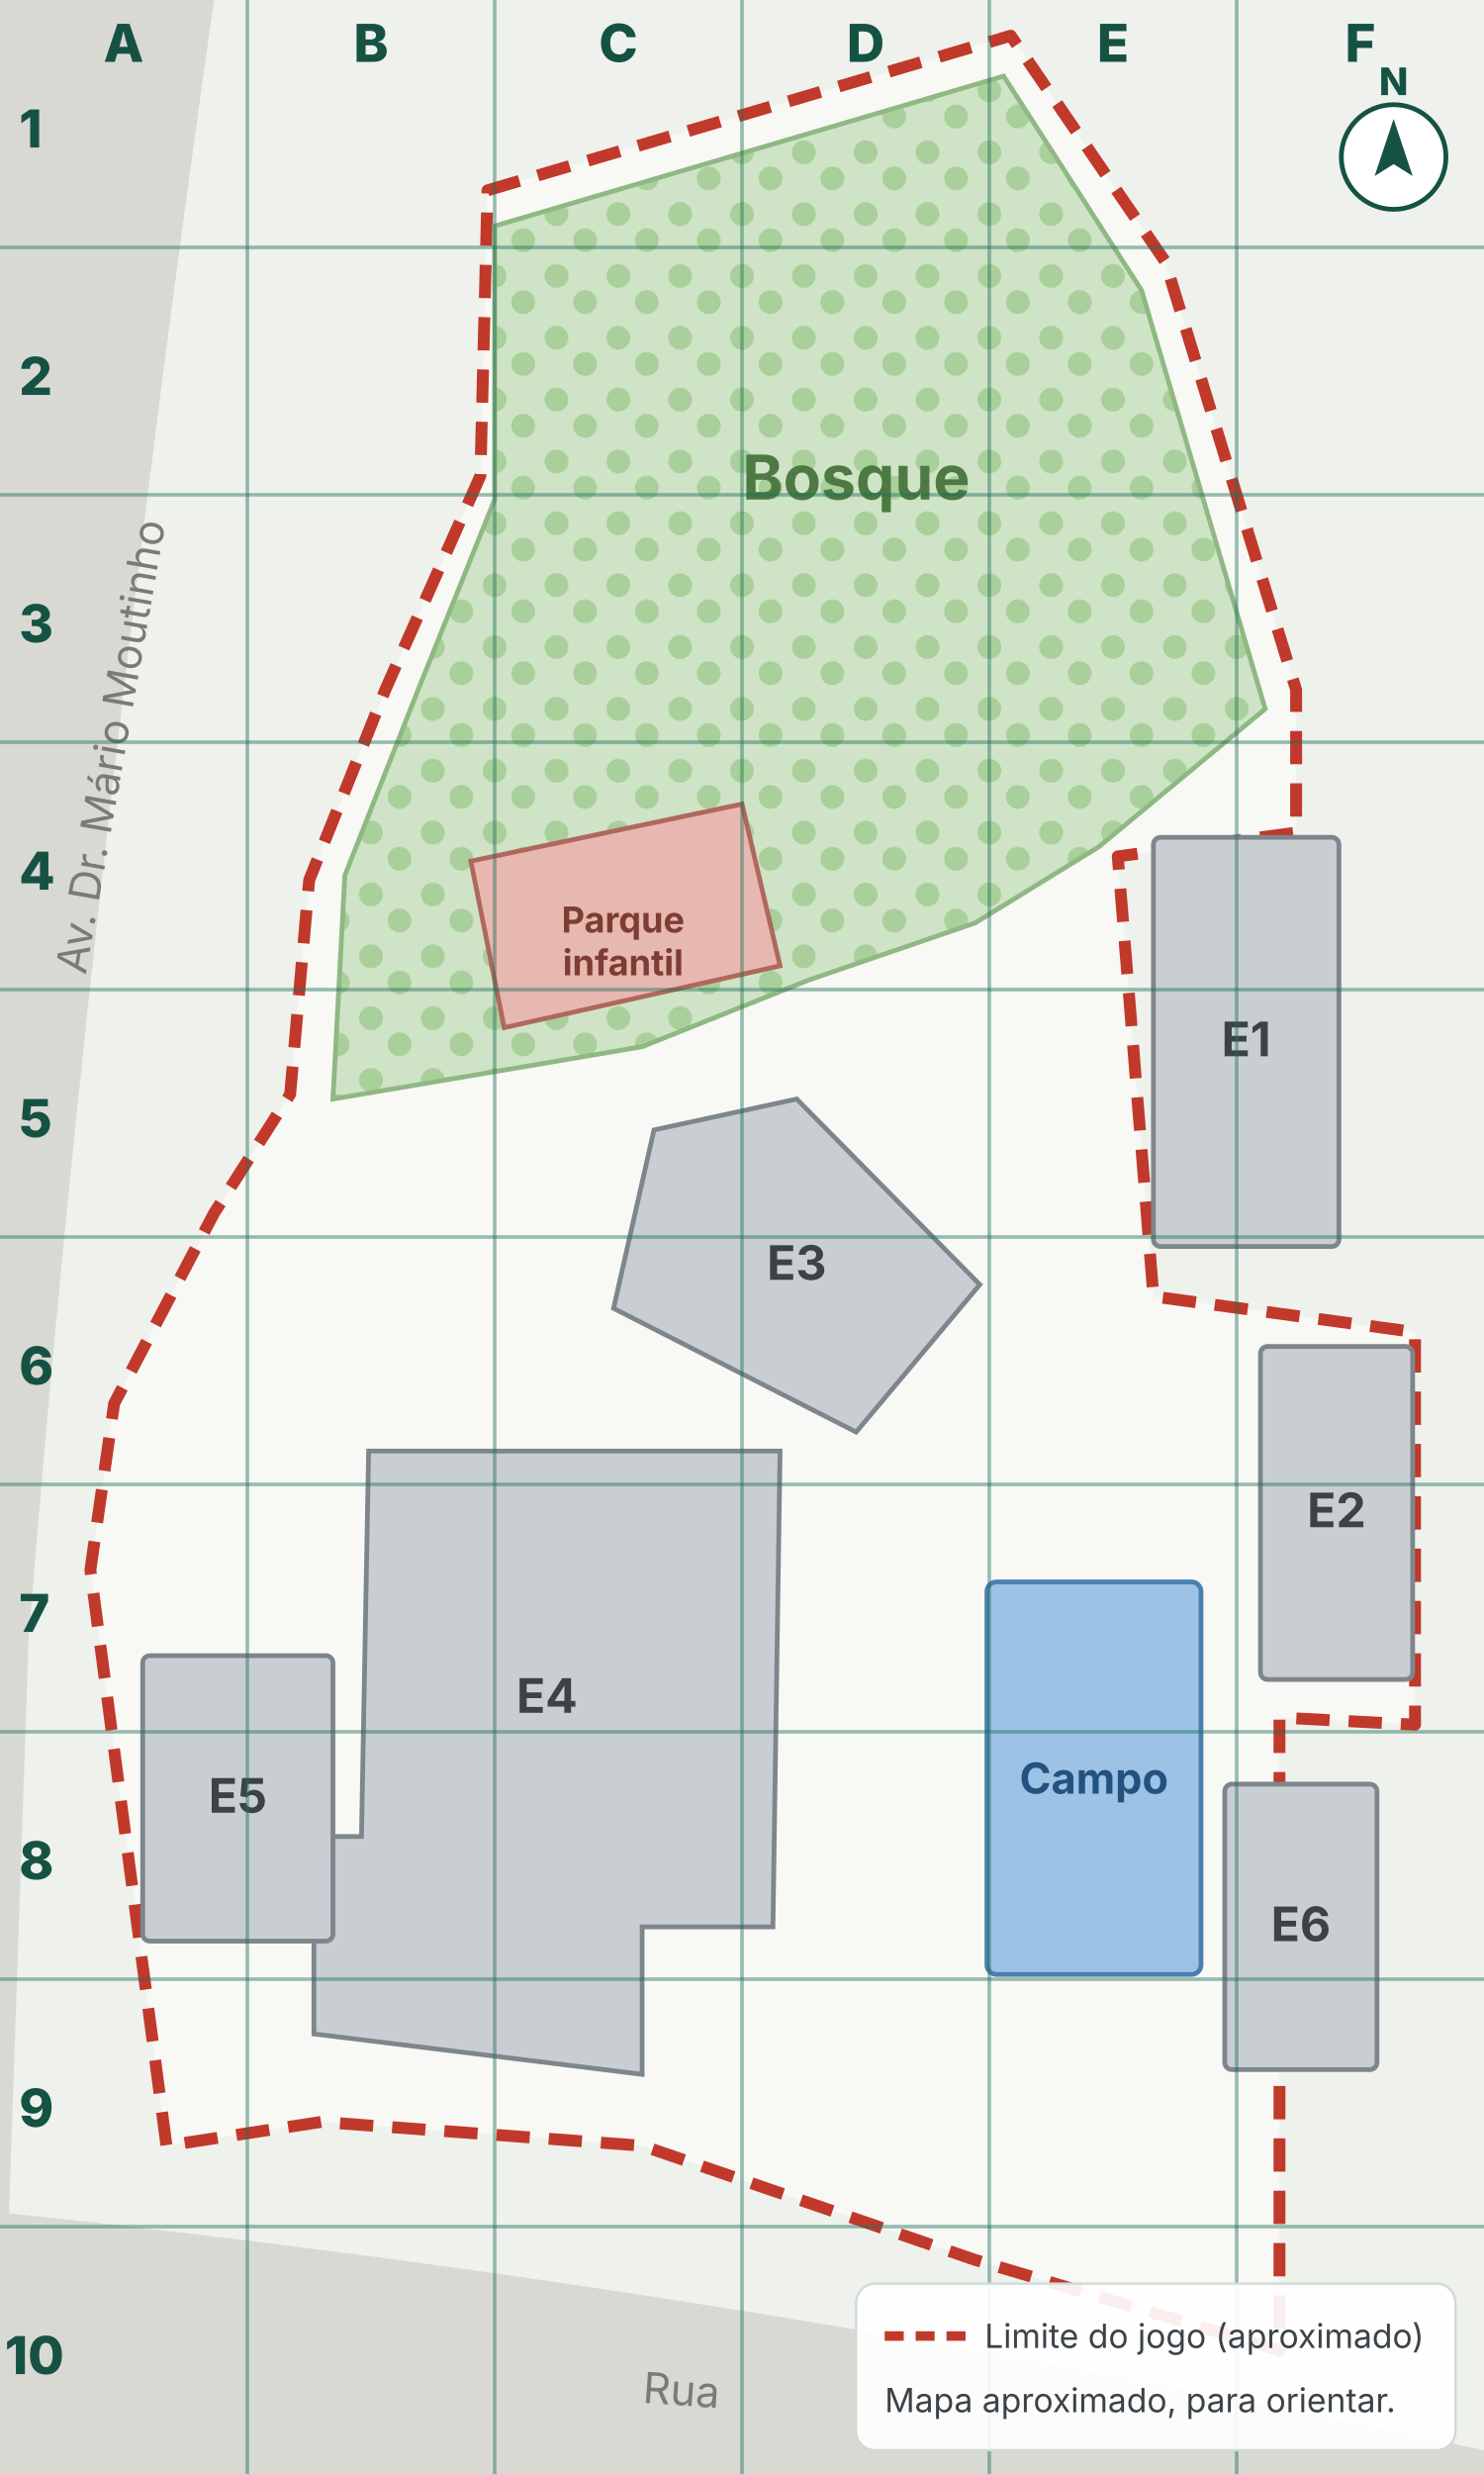
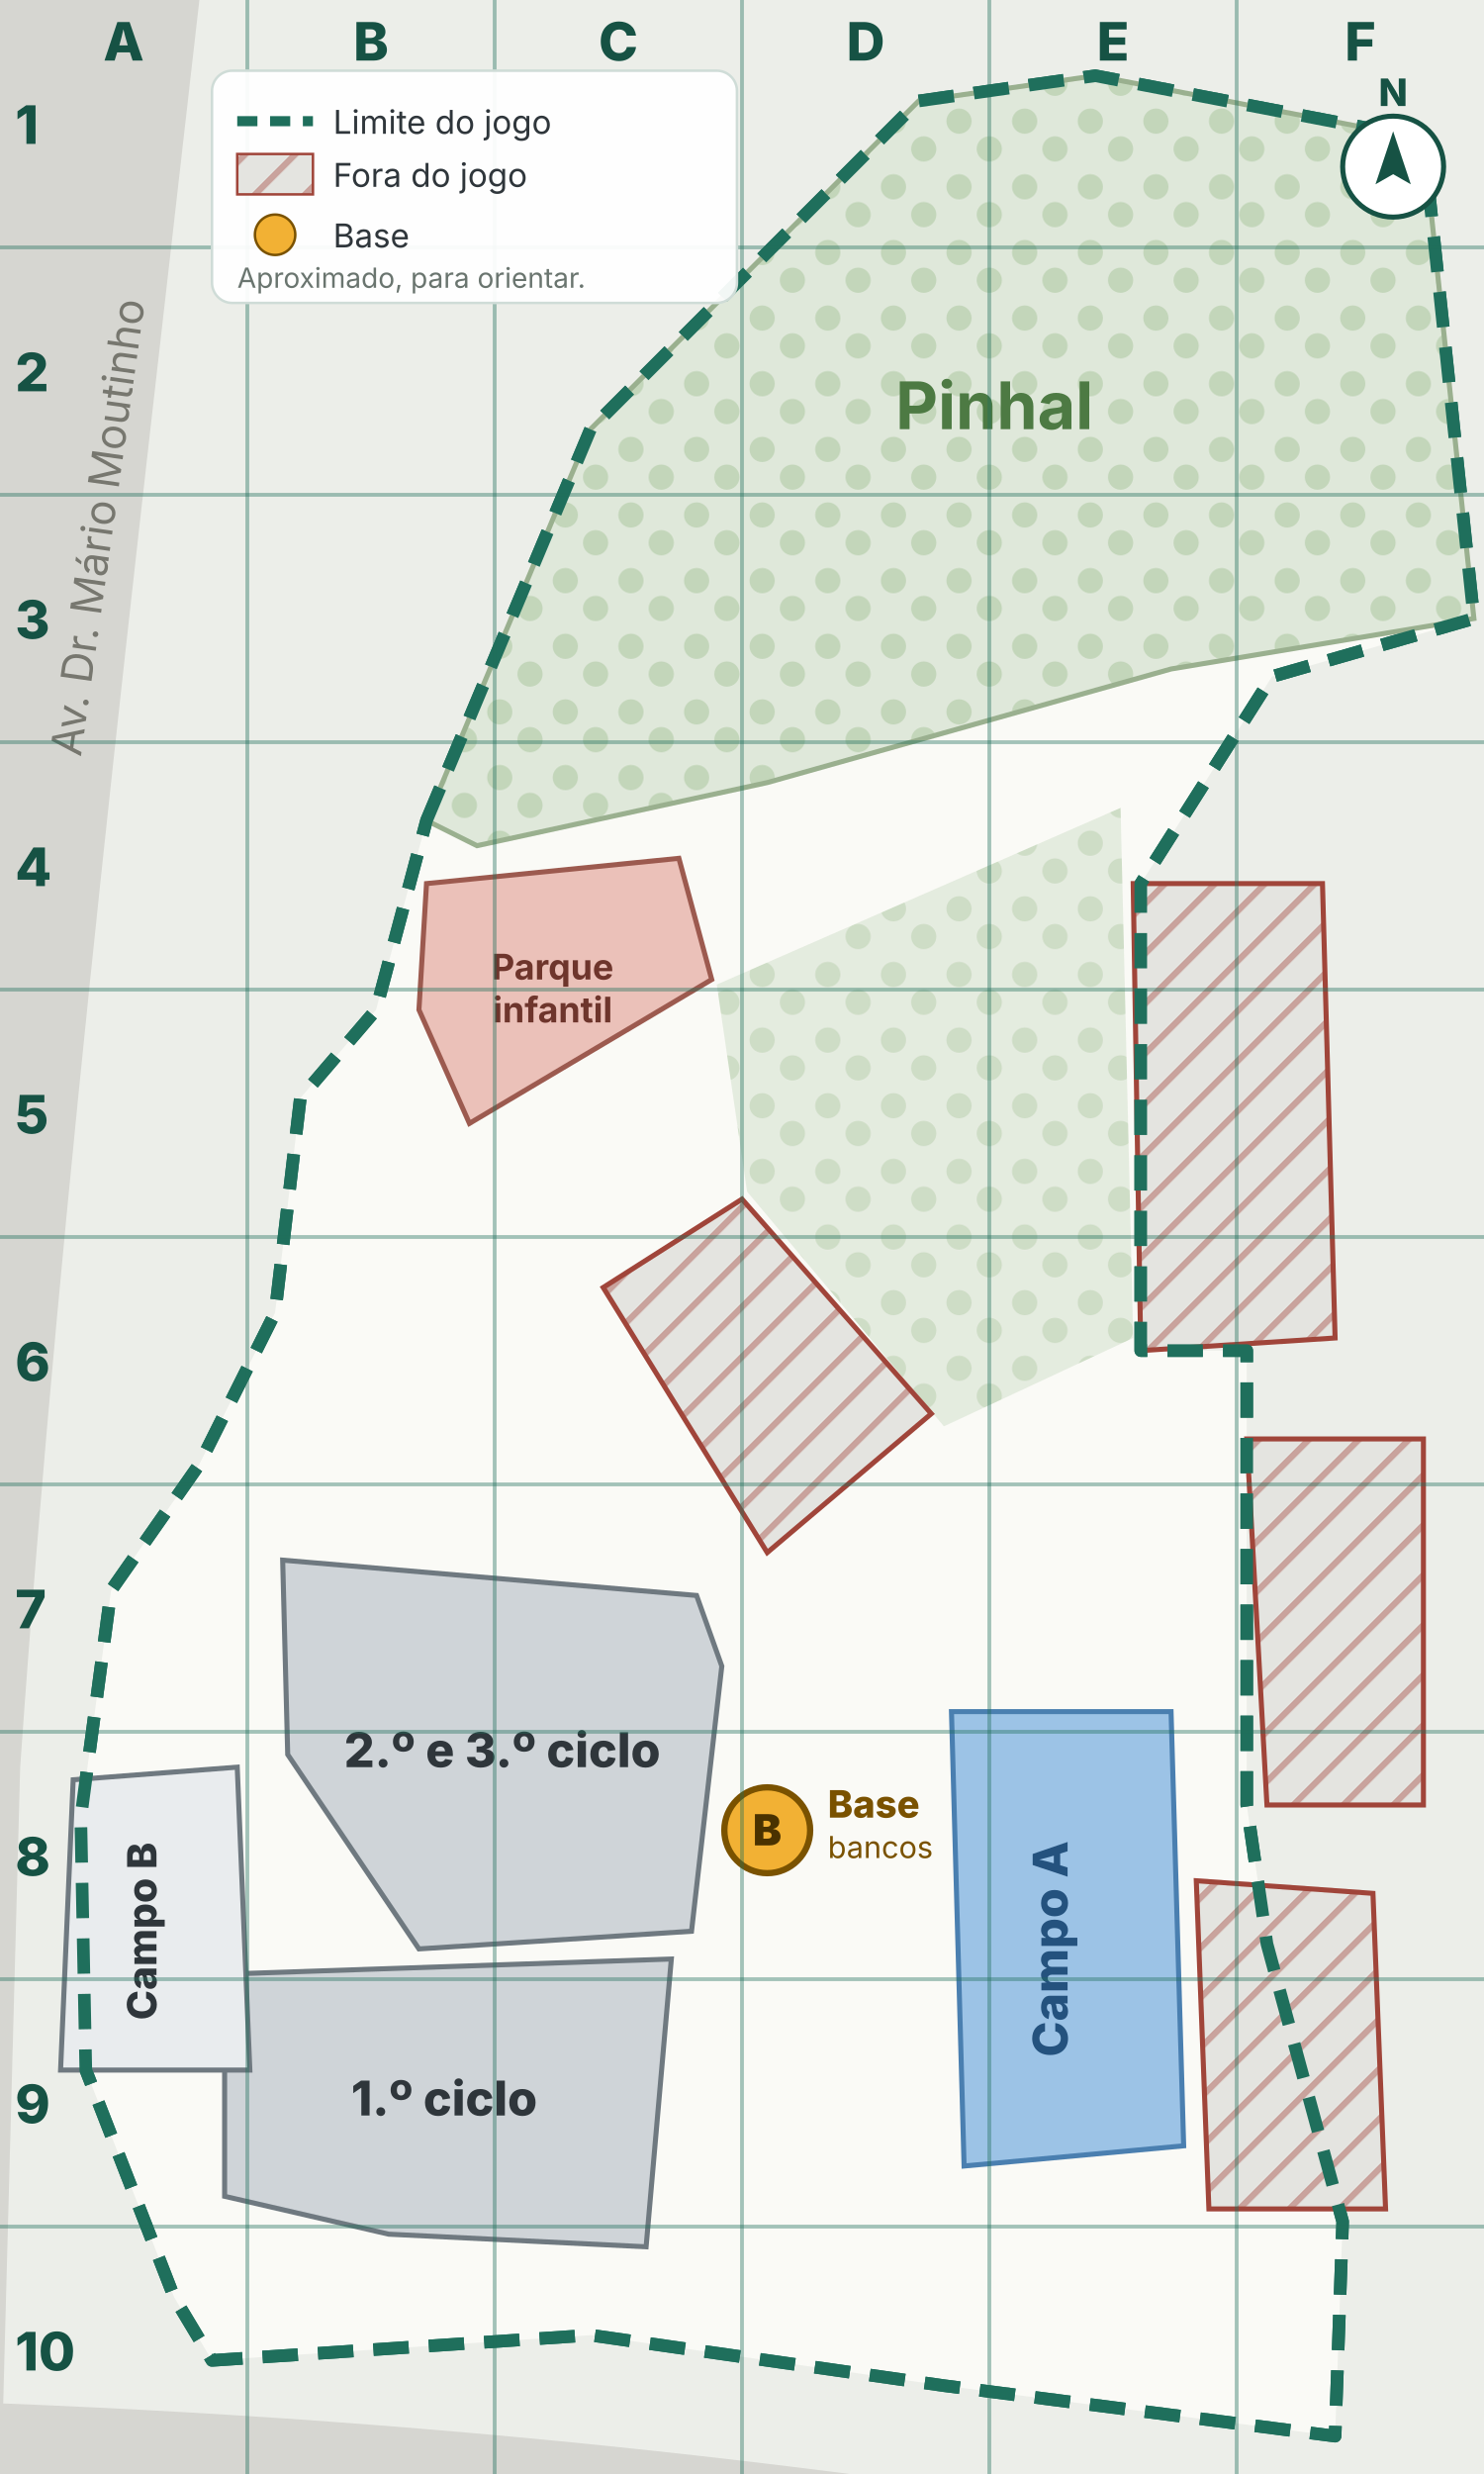
- <svg xmlns="http://www.w3.org/2000/svg" viewBox="60 490 624 1040" font-family="system-ui, -apple-system, Segoe UI, sans-serif">
+ <svg xmlns="http://www.w3.org/2000/svg" viewBox="96 480 588 980" font-family="system-ui, -apple-system, Segoe UI, sans-serif">
  <defs>
-     <pattern id="arvores" width="26" height="26" patternUnits="userSpaceOnUse">
-       <rect width="26" height="26" fill="#cfe3c6" />
-       <circle cx="8" cy="8" r="5" fill="#a9cf9b" />
-       <circle cx="20" cy="19" r="5" fill="#a9cf9b" />
+     <pattern id="arv" width="26" height="26" patternUnits="userSpaceOnUse">
+       <rect width="26" height="26" fill="#dfe8da" />
+       <circle cx="8" cy="8" r="5" fill="#c3d6ba" />
+       <circle cx="20" cy="19" r="5" fill="#c3d6ba" />
+     </pattern>
+     <pattern id="risca" width="14" height="14" patternUnits="userSpaceOnUse" patternTransform="rotate(45)">
+       <rect width="14" height="14" fill="#e4e4e0" />
+       <line x1="0" y1="0" x2="0" y2="14" stroke="#c9a39d" stroke-width="5" />
    </pattern>
  </defs>
-   <rect x="60" y="490" width="624" height="1040" fill="#eef1ec" />
-   <path d="M150 490 C 120 700 90 950 72 1180 L 60 1530 L 60 490 Z" fill="#d9d9d4" />
-   <path d="M60 1420 C 250 1440 450 1470 684 1520 L 684 1530 L 60 1530 Z" fill="#d9d9d4" />
-   <text x="96" y="900" font-size="18" fill="#7b7b74" transform="rotate(-80 96 900)">Av. Dr. Mário Moutinho</text>
-   <text x="330" y="1500" font-size="18" fill="#7b7b74" transform="rotate(4 330 1500)">Rua</text>
-   <path d="M265 570 L485 505 L550 600 L605 780 L605 840 L530 850 L545 1035 L655 1050 L655 1215 L598 1212 L598 1478 L470 1440 L330 1392 L195 1382 L130 1392 L98 1150 L108 1080 L150 1000 L182 950 L190 860 L222 780 L262 690 Z" fill="#f8f8f4" stroke="#c0392b" stroke-width="5" stroke-dasharray="14 8" stroke-linejoin="round" />
-   <path d="M268 585 L482 522 L540 612 L592 788 L522 846 L470 878 L400 902 L330 930 L200 952 L205 858 L235 782 L268 700 Z" fill="url(#arvores)" stroke="#8fb883" stroke-width="2" />
-   <text x="420" y="700" font-size="26" font-weight="700" fill="#4d7a43" text-anchor="middle">Bosque</text>
-   <path d="M258 852 L372 828 L388 896 L272 922 Z" fill="#e7b8b0" stroke="#b0685c" stroke-width="2" />
-   <text x="322" y="882" font-size="15" font-weight="700" fill="#7d3d33" text-anchor="middle">Parque</text>
-   <text x="322" y="900" font-size="15" font-weight="700" fill="#7d3d33" text-anchor="middle">infantil</text>
-   <g fill="#c9ced2" stroke="#7d868c" stroke-width="2">
-     <rect x="545" y="842" width="78" height="172" rx="3" />
-     <rect x="590" y="1056" width="64" height="140" rx="3" />
-     <path d="M335 965 L395 952 L472 1030 L420 1092 L318 1040 Z" />
-     <path d="M215 1100 L388 1100 L385 1300 L330 1300 L330 1362 L192 1345 L192 1262 L212 1262 Z" />
-     <rect x="120" y="1186" width="80" height="120" rx="3" />
-     <rect x="575" y="1240" width="64" height="120" rx="3" />
+   <rect x="96" y="480" width="588" height="980" fill="#eceee9" />
+   <path d="M175 480 C 150 700 120 950 104 1180 L 96 1480 L 96 480 Z" fill="#d6d6d1" />
+   <path d="M96 1432 C 300 1440 480 1462 684 1500 L 684 1480 L 96 1480 Z" fill="#d6d6d1" />
+   <text x="128" y="780" font-size="17" fill="#77776f" transform="rotate(-82 128 780)">Av. Dr. Mário Moutinho</text>
+   <polygon points="265,805 330,650 460,520 530,510 660,535 680,725 600,748 548,830 548,1015 590,1015 590,1195 598,1250 628,1360 625,1445 470,1425 330,1405 180,1415 165,1390 130,1300 128,1200 140,1110 175,1060 205,1000 215,915 245,880" fill="#fafaf6" stroke="#1f6f5c" stroke-width="5" stroke-dasharray="14 8" stroke-linejoin="round" />
+   <polygon points="265,805 330,650 460,520 530,510 660,535 680,725 560,745 400,790 285,815" fill="url(#arv)" stroke="#9ab08f" stroke-width="2" />
+   <text x="490" y="650" font-size="26" font-weight="700" fill="#4d7a43" text-anchor="middle">Pinhal</text>
+   <path d="M380 870 L540 800 L545 1010 L470 1045 L392 952 Z" fill="url(#arv)" opacity=".8" />
+   <polygon points="265,830 365,820 378,868 282,925 262,880" fill="#ebc1b9" stroke="#9c5a4f" stroke-width="2" />
+   <text x="315" y="868" font-size="14" font-weight="700" fill="#6e352c" text-anchor="middle">Parque</text>
+   <text x="315" y="885" font-size="14" font-weight="700" fill="#6e352c" text-anchor="middle">infantil</text>
+   <polygon points="545,830 620,830 625,1010 548,1015" fill="url(#risca)" stroke="#a0453a" stroke-width="2" />
+   <polygon points="335,990 390,955 465,1040 400,1095" fill="url(#risca)" stroke="#a0453a" stroke-width="2" />
+   <polygon points="590,1050 660,1050 660,1195 598,1195" fill="url(#risca)" stroke="#a0453a" stroke-width="2" />
+   <polygon points="570,1225 640,1230 645,1355 575,1355" fill="url(#risca)" stroke="#a0453a" stroke-width="2" />
+   <g fill="#cfd4d8" stroke="#6f7980" stroke-width="2">
+     <polygon points="208,1098 372,1112 382,1140 370,1245 262,1252 210,1175" />
+     <polygon points="185,1262 362,1256 352,1370 250,1365 185,1350" />
+     <polygon points="125,1185 190,1180 195,1300 120,1300" fill="#e9ecee" />
  </g>
-   <g font-size="20" font-weight="700" fill="#3b4348" text-anchor="middle">
-     <text x="584" y="934">E1</text>
-     <text x="622" y="1132">E2</text>
-     <text x="395" y="1028">E3</text>
-     <text x="290" y="1210">E4</text>
-     <text x="160" y="1252">E5</text>
-     <text x="607" y="1306">E6</text>
+   <polygon points="473,1158 560,1158 565,1330 478,1338" fill="#9cc3e6" stroke="#4a7fb0" stroke-width="2" />
+   <g font-weight="800" fill="#2f363b" text-anchor="middle">
+     <text x="295" y="1180" font-size="19">2.º e 3.º ciclo</text>
+     <text x="272" y="1318" font-size="19">1.º ciclo</text>
+     <text x="158" y="1245" font-size="16" transform="rotate(-90 158 1245)">Campo B</text>
+     <text x="519" y="1252" font-size="19" fill="#24527e" transform="rotate(-90 519 1252)">Campo A</text>
  </g>
-   <rect x="475" y="1155" width="90" height="165" rx="4" fill="#9cc3e6" stroke="#4a7fb0" stroke-width="2" />
-   <text x="520" y="1244" font-size="18" font-weight="700" fill="#24527e" text-anchor="middle">Campo</text>
-   <g stroke="#1f6f5c" stroke-opacity=".45" stroke-width="1.5">
-     <line x1="164" y1="490" x2="164" y2="1530" />
-     <line x1="268" y1="490" x2="268" y2="1530" />
-     <line x1="372" y1="490" x2="372" y2="1530" />
-     <line x1="476" y1="490" x2="476" y2="1530" />
-     <line x1="580" y1="490" x2="580" y2="1530" />
-     <line x1="60" y1="594" x2="684" y2="594" />
-     <line x1="60" y1="698" x2="684" y2="698" />
-     <line x1="60" y1="802" x2="684" y2="802" />
-     <line x1="60" y1="906" x2="684" y2="906" />
-     <line x1="60" y1="1010" x2="684" y2="1010" />
-     <line x1="60" y1="1114" x2="684" y2="1114" />
-     <line x1="60" y1="1218" x2="684" y2="1218" />
-     <line x1="60" y1="1322" x2="684" y2="1322" />
-     <line x1="60" y1="1426" x2="684" y2="1426" />
+   <g transform="translate(400 1205)">
+     <circle r="17" fill="#f2b134" stroke="#7a5200" stroke-width="2.5" />
+     <text y="6" font-size="17" font-weight="900" fill="#4a3200" text-anchor="middle">B</text>
  </g>
-   <g font-size="22" font-weight="800" fill="#165244" text-anchor="middle">
-     <text x="112" y="516">A</text>
-     <text x="216" y="516">B</text>
-     <text x="320" y="516">C</text>
-     <text x="424" y="516">D</text>
-     <text x="528" y="516">E</text>
-     <text x="632" y="516">F</text>
+   <text x="424" y="1200" font-size="15" font-weight="800" fill="#7a5200">Base</text>
+   <text x="424" y="1216" font-size="12" fill="#7a5200">bancos</text>
+   <polygon points="265,805 330,650 460,520 530,510 660,535 680,725 600,748 548,830 548,1015 590,1015 590,1195 598,1250 628,1360 625,1445 470,1425 330,1405 180,1415 165,1390 130,1300 128,1200 140,1110 175,1060 205,1000 215,915 245,880" fill="none" stroke="#1f6f5c" stroke-width="5" stroke-dasharray="14 8" stroke-linejoin="round" />
+   <g stroke="#1f6f5c" stroke-opacity=".4" stroke-width="1.5">
+     <line x1="194" y1="480" x2="194" y2="1460" />
+     <line x1="292" y1="480" x2="292" y2="1460" />
+     <line x1="390" y1="480" x2="390" y2="1460" />
+     <line x1="488" y1="480" x2="488" y2="1460" />
+     <line x1="586" y1="480" x2="586" y2="1460" />
+     <line x1="96" y1="578" x2="684" y2="578" />
+     <line x1="96" y1="676" x2="684" y2="676" />
+     <line x1="96" y1="774" x2="684" y2="774" />
+     <line x1="96" y1="872" x2="684" y2="872" />
+     <line x1="96" y1="970" x2="684" y2="970" />
+     <line x1="96" y1="1068" x2="684" y2="1068" />
+     <line x1="96" y1="1166" x2="684" y2="1166" />
+     <line x1="96" y1="1264" x2="684" y2="1264" />
+     <line x1="96" y1="1362" x2="684" y2="1362" />
  </g>
-   <g font-size="22" font-weight="800" fill="#165244">
-     <text x="68" y="552">1</text>
-     <text x="68" y="656">2</text>
-     <text x="68" y="760">3</text>
-     <text x="68" y="864">4</text>
-     <text x="68" y="968">5</text>
-     <text x="68" y="1072">6</text>
-     <text x="68" y="1176">7</text>
-     <text x="68" y="1280">8</text>
-     <text x="68" y="1384">9</text>
-     <text x="62" y="1488">10</text>
+   <g font-size="21" font-weight="800" fill="#165244">
+     <text x="145.0" y="504" text-anchor="middle">A</text>
+     <text x="243.0" y="504" text-anchor="middle">B</text>
+     <text x="341.0" y="504" text-anchor="middle">C</text>
+     <text x="439.0" y="504" text-anchor="middle">D</text>
+     <text x="537.0" y="504" text-anchor="middle">E</text>
+     <text x="635.0" y="504" text-anchor="middle">F</text>
+     <text x="102" y="537.0">1</text>
+     <text x="102" y="635.0">2</text>
+     <text x="102" y="733.0">3</text>
+     <text x="102" y="831.0">4</text>
+     <text x="102" y="929.0">5</text>
+     <text x="102" y="1027.0">6</text>
+     <text x="102" y="1125.0">7</text>
+     <text x="102" y="1223.0">8</text>
+     <text x="102" y="1321.0">9</text>
+     <text x="102" y="1419.0">10</text>
  </g>
-   <g transform="translate(646 556)">
-     <circle r="22" fill="#fff" stroke="#165244" stroke-width="2" />
-     <path d="M0 -16 L8 8 L0 3 L-8 8 Z" fill="#165244" />
-     <text y="-26" font-size="16" font-weight="800" fill="#165244" text-anchor="middle">N</text>
+   <g transform="translate(648 546)">
+     <circle r="20" fill="#fff" stroke="#165244" stroke-width="2" />
+     <path d="M0 -14 L7 7 L0 3 L-7 7 Z" fill="#165244" />
+     <text y="-24" font-size="15" font-weight="800" fill="#165244" text-anchor="middle">N</text>
  </g>
-   <g font-size="14" fill="#3b4348">
-     <rect x="420" y="1450" width="252" height="70" rx="8" fill="#fff" fill-opacity=".92" stroke="#cfdcd7" />
-     <line x1="432" y1="1472" x2="466" y2="1472" stroke="#c0392b" stroke-width="4" stroke-dasharray="8 5" />
-     <text x="474" y="1477">Limite do jogo (aproximado)</text>
-     <text x="432" y="1504">Mapa aproximado, para orientar.</text>
+   <g font-size="13" fill="#2f363b">
+     <rect x="180" y="508" width="208" height="92" rx="8" fill="#fff" fill-opacity=".94" stroke="#cfdcd7" />
+     <line x1="190" y1="528" x2="220" y2="528" stroke="#1f6f5c" stroke-width="4" stroke-dasharray="8 5" />
+     <text x="228" y="533">Limite do jogo</text>
+     <rect x="190" y="541" width="30" height="16" fill="url(#risca)" stroke="#a0453a" />
+     <text x="228" y="554">Fora do jogo</text>
+     <circle cx="205" cy="573" r="8" fill="#f2b134" stroke="#7a5200" />
+     <text x="228" y="578">Base</text>
+     <text x="190" y="594" font-size="11" fill="#6a756f">Aproximado, para orientar.</text>
  </g>
</svg>
